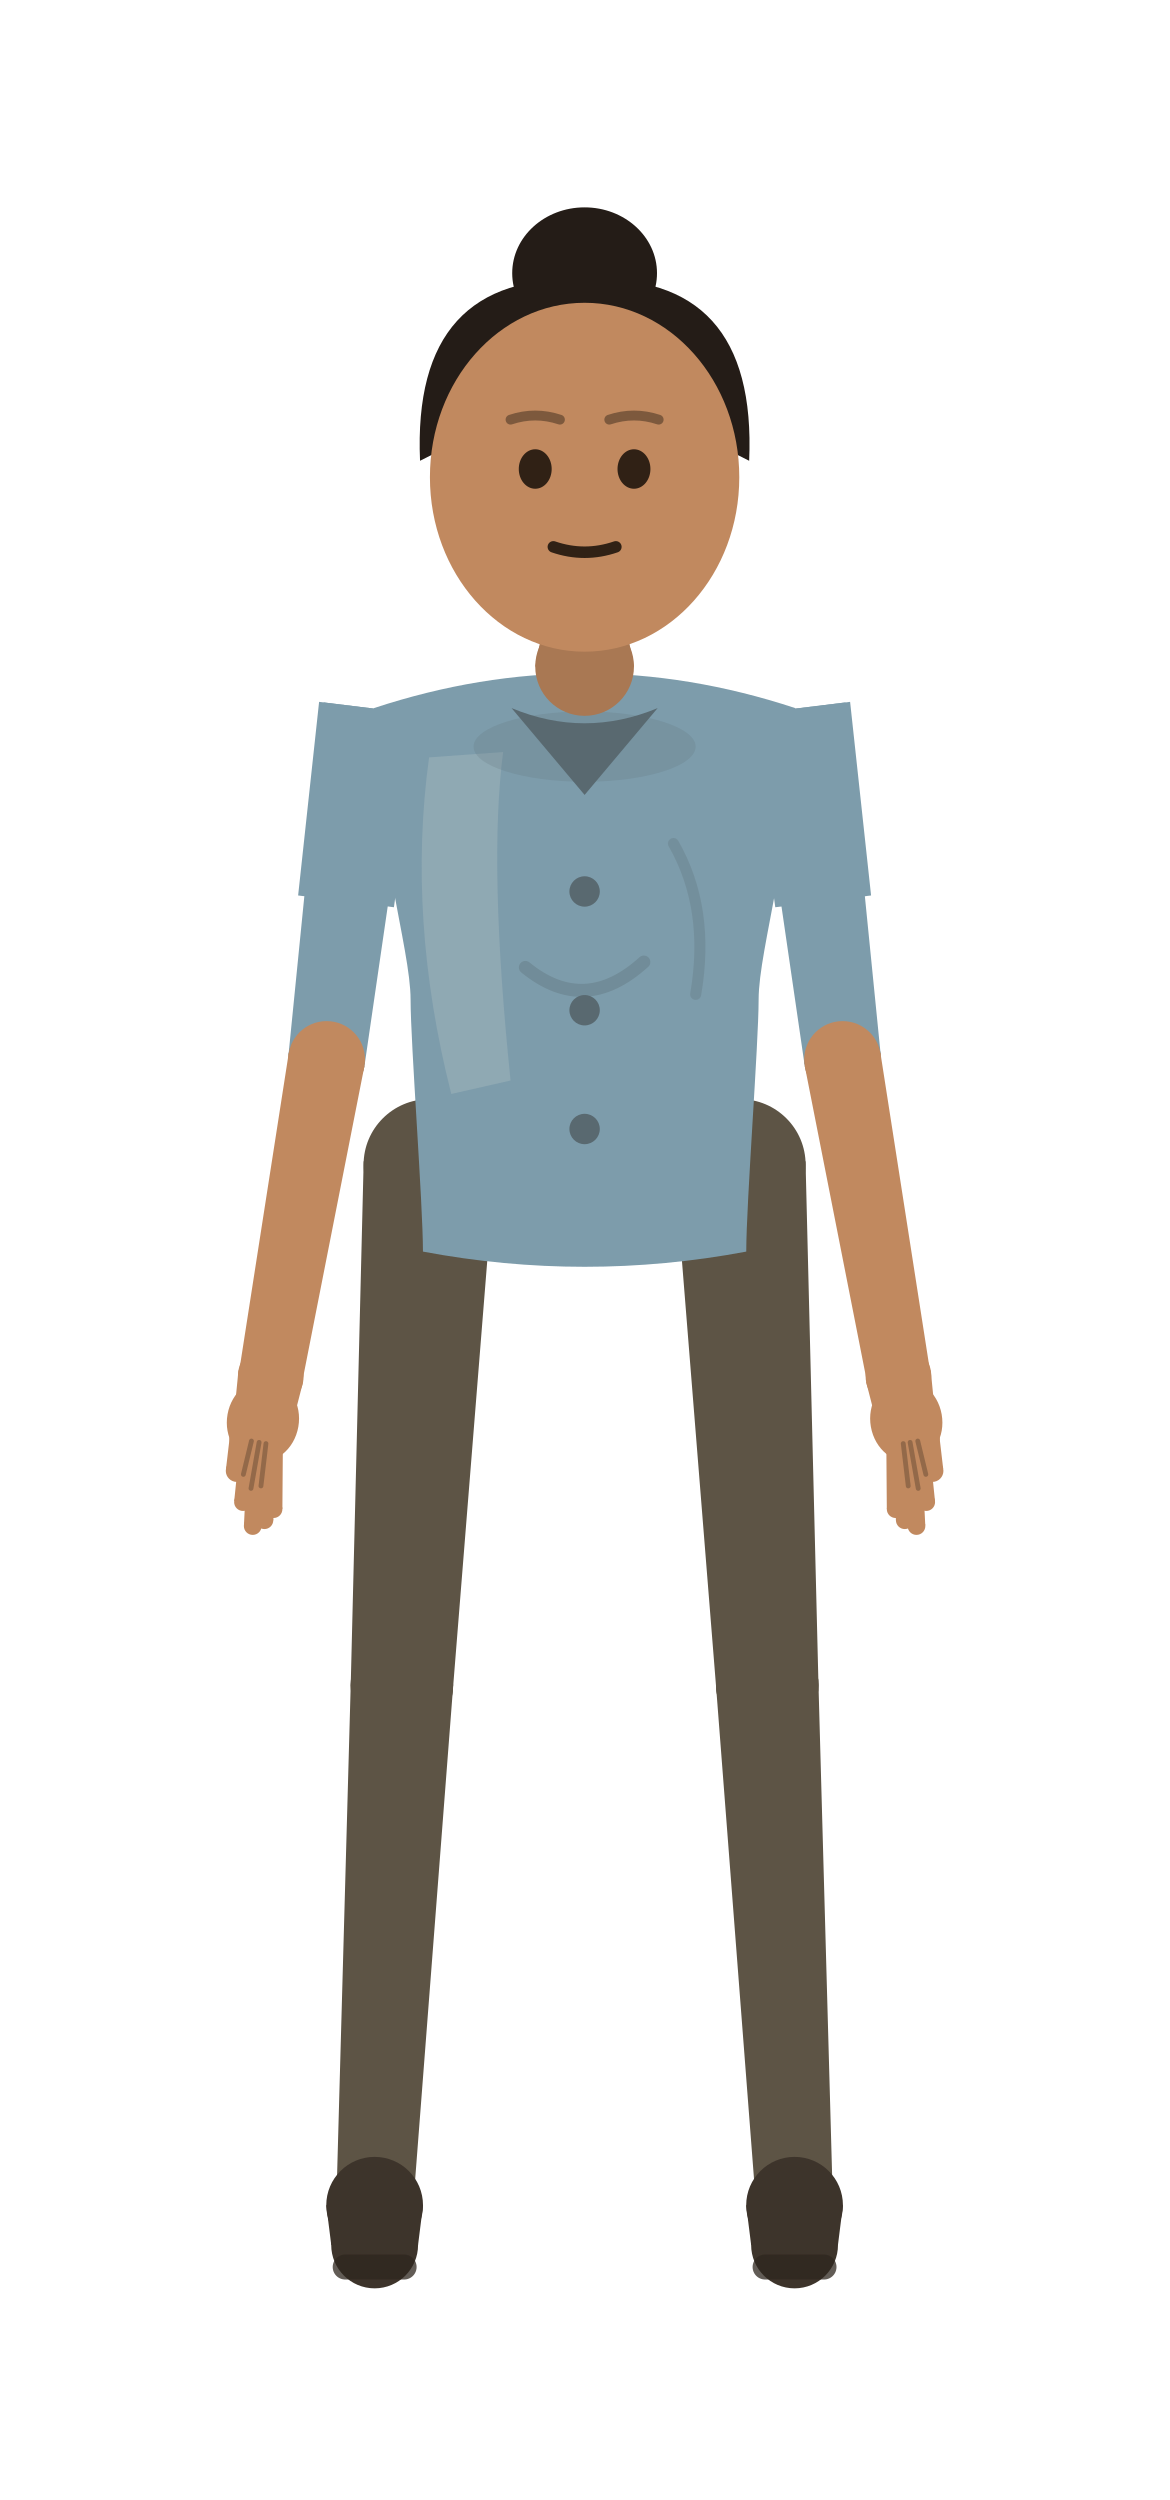
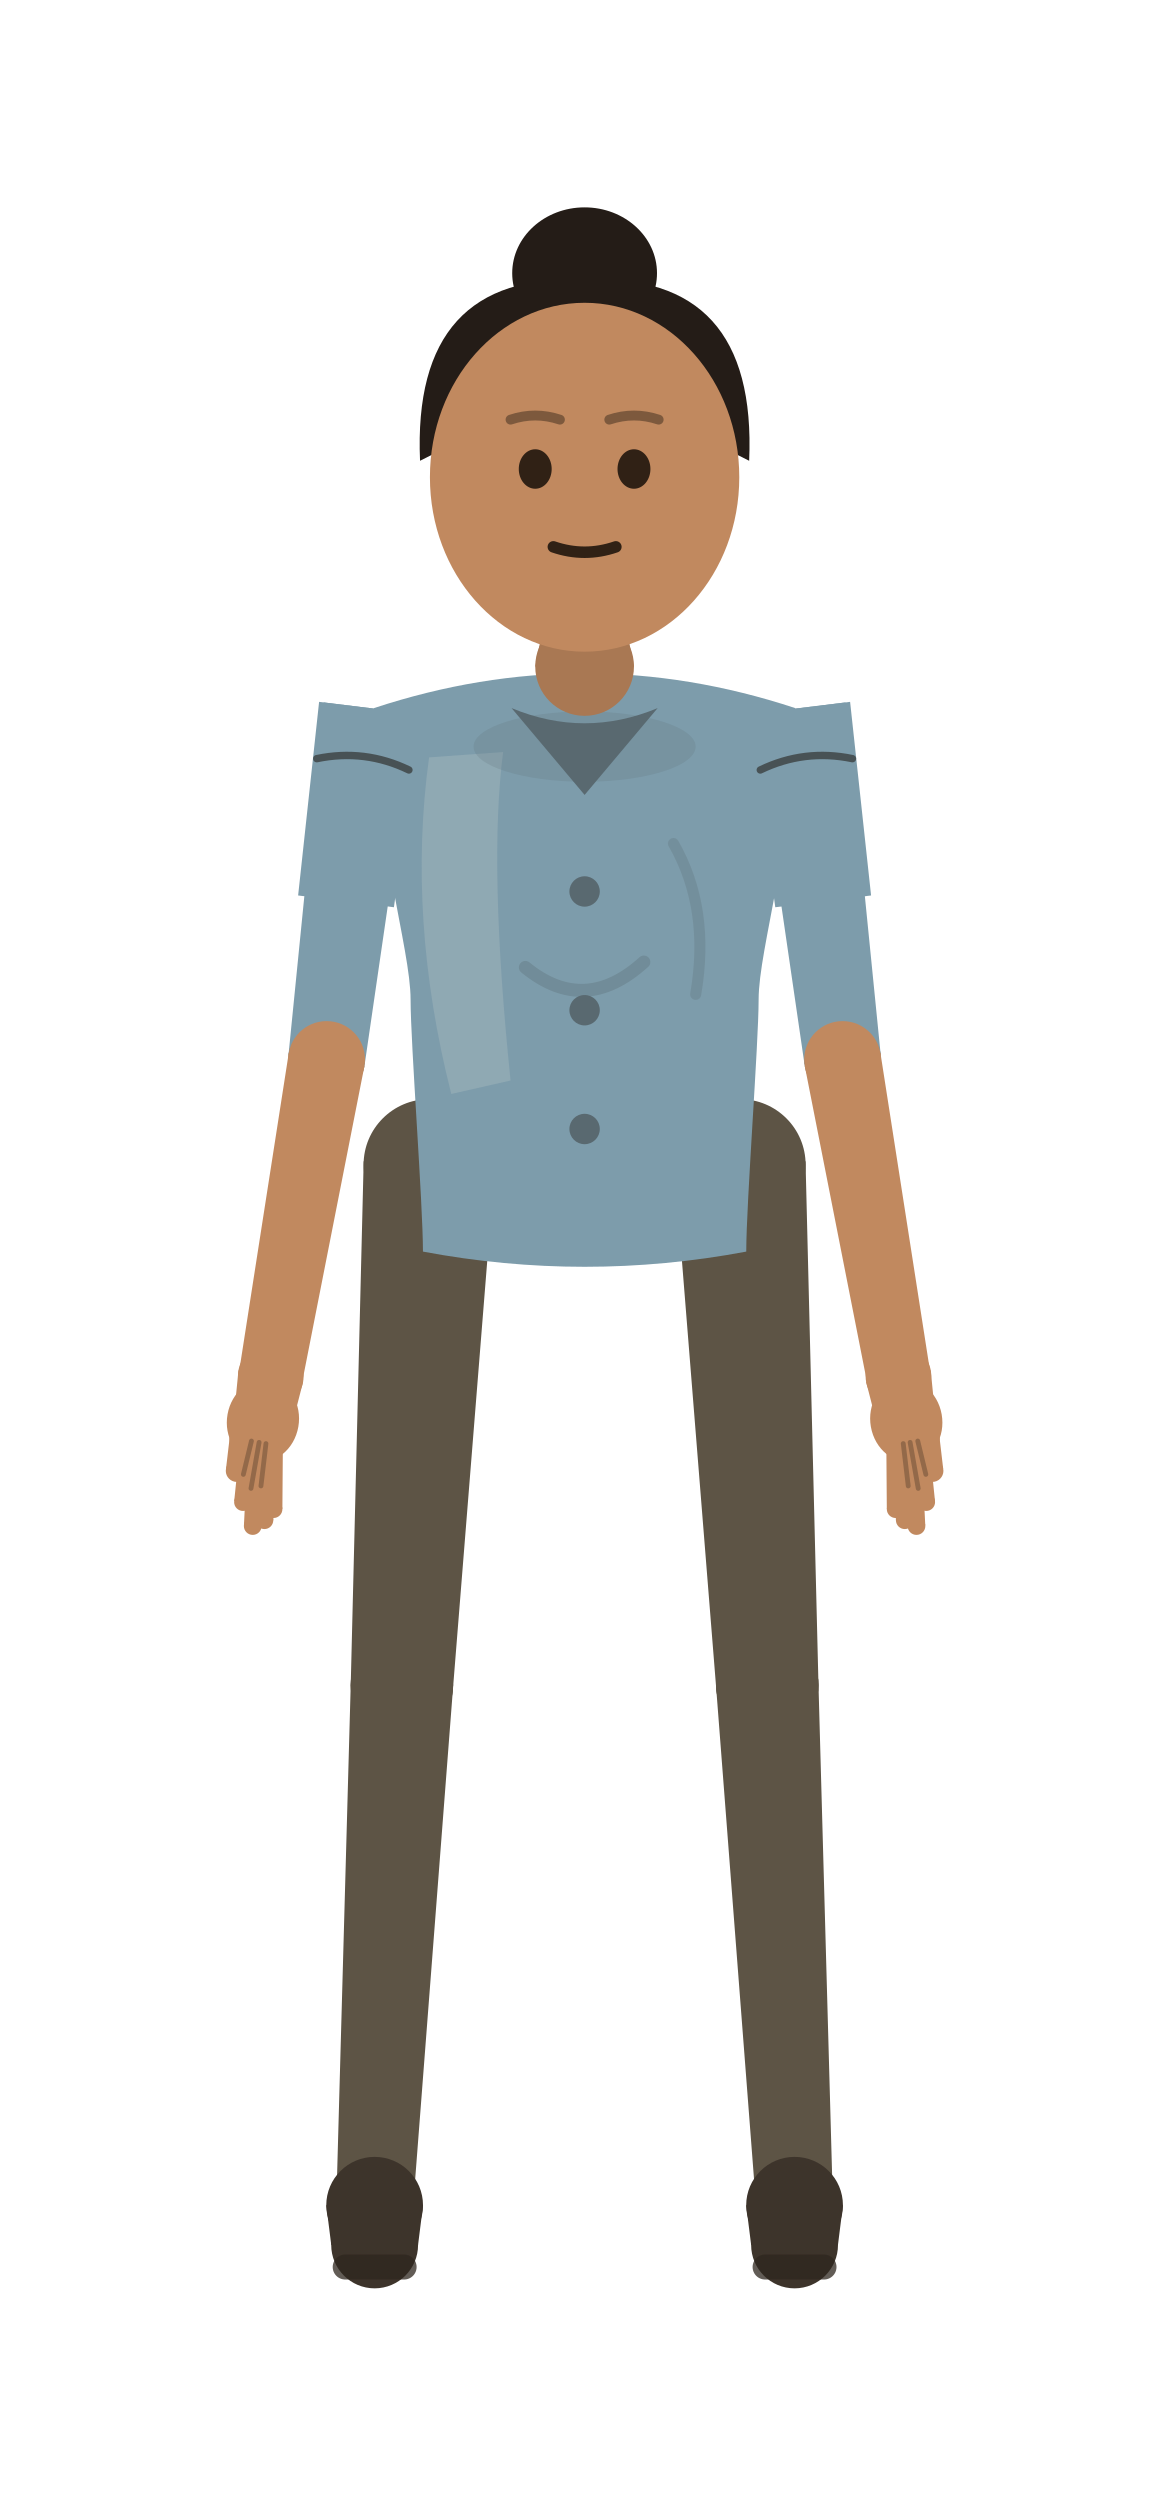
<svg xmlns="http://www.w3.org/2000/svg" class="nex-paperbook-figure" viewBox="-204.62 -407.68 409.24 875.04" role="img" aria-label="Paperbook character">
  <g class="pb-figure" data-view-axis="front">
    <g class="pb-limb" fill="#5d5445">
      <path d="M -77.33 -1.2 L -81.84 181.21 L -46.05 183.09 L -31.47 1.2 Z" />
      <circle cx="-54.4" cy="0" r="22.96" />
      <circle cx="-63.95" cy="182.15" r="17.92" />
    </g>
    <g class="pb-limb" fill="#5d5445">
      <path d="M 31.47 1.2 L 46.05 183.09 L 81.84 181.21 L 77.33 -1.2 Z" />
      <circle cx="54.4" cy="0" r="22.96" />
      <circle cx="63.95" cy="182.15" r="17.92" />
    </g>
    <g class="pb-top" fill="#7d9cab">
      <path d="M -73.7 -159.84 Q 0 -184.16 73.7 -159.84 C 73.7 -114.24 60.91 -76 60.91 -57.76 C 60.91 -42.56 56.58 13.68 56.58 30.4 Q 0 41.04 -56.58 30.4 C -56.58 13.68 -60.91 -42.56 -60.91 -57.76 C -60.91 -76 -73.7 -114.24 -73.7 -159.84 Z" />
    </g>
    <g class="pb-fold" fill="#a1b5bb">
      <path d="M -54.43 -142.58 Q -62.21 -86.03 -46.66 -24.78 L -25.92 -29.49 Q -33.7 -104.88 -28.51 -144.46 Z" opacity="0.5" />
    </g>
    <g class="pb-fold" fill="none">
      <path d="M -20.74 -69.07 Q 0 -52.11 20.74 -70.95" fill="none" stroke="#60747c" stroke-width="4.54" stroke-linecap="round" opacity="0.4" />
    </g>
    <g class="pb-fold" fill="none">
      <path d="M 31.1 -112.42 Q 44.06 -89.8 38.88 -59.64" fill="none" stroke="#60747c" stroke-width="3.89" stroke-linecap="round" opacity="0.32" />
    </g>
    <g class="pb-fold" fill="#60747c">
      <ellipse cx="0" cy="-146.35" rx="38.88" ry="12.31" opacity="0.22" />
    </g>
    <g class="pb-trim" fill="#596970">
      <path d="M -25.57 -159.84 L 0 -129.44 L 25.57 -159.84 Q 0 -149.2 -25.57 -159.84 Z" />
    </g>
    <g class="pb-trim" fill="#596970">
      <circle cx="0" cy="-95.65" r="5.32" />
      <circle cx="0" cy="-54.08" r="5.32" />
      <circle cx="0" cy="-12.51" r="5.32" />
    </g>
    <g class="pb-neck" fill="#a97853">
      <path d="M -14.4 -188.8 L -17.28 -174.4 L 17.28 -174.4 L 14.4 -188.8 Z" />
      <circle cx="0" cy="-188.8" r="14.4" />
      <circle cx="0" cy="-174.4" r="17.28" />
    </g>
    <g class="pb-hair" fill="#241c17">
      <path d="M -57.6 -246.4 Q -60.48 -312.64 0 -309.76 Q 60.48 -312.64 57.6 -246.4 Q 0 -276.35 -57.6 -246.4 Z" />
      <ellipse cx="0" cy="-312.06" rx="25.34" ry="23.04" />
    </g>
    <g class="pb-head" fill="#c1895f">
      <ellipse cx="0" cy="-240.64" rx="54.14" ry="61.06" />
    </g>
    <g class="pb-face">
      <path d="M 8.64 -260.8 Q 17.28 -263.68 25.92 -260.8" fill="none" stroke="#7d593d" stroke-width="3.46" stroke-linecap="round" />
      <path d="M -25.92 -260.8 Q -17.28 -263.68 -8.64 -260.8" fill="none" stroke="#7d593d" stroke-width="3.46" stroke-linecap="round" />
      <ellipse cx="17.28" cy="-243.52" rx="5.76" ry="6.91" fill="#302115" />
      <ellipse cx="-17.28" cy="-243.52" rx="5.76" ry="6.91" fill="#302115" />
      <path d="M -10.94 -216.27 Q 0 -212.51 10.94 -216.27" fill="none" stroke="#302115" stroke-width="4.03" stroke-linecap="round" />
    </g>
    <g class="pb-limb" fill="#7d9cab">
      <path d="M -91.32 -161.82 L -103.64 -38.48 L -76.96 -35.2 L -59.08 -157.86 Z" />
      <circle cx="-90.3" cy="-36.84" r="13.44" />
    </g>
    <g class="pb-sleeve" fill="#7d9cab">
      <path d="M -92.93 -162.02 L -100.27 -94.25 L -66.74 -90.13 L -57.47 -157.66 Z" />
    </g>
    <g class="pb-limb" fill="#7d9cab">
      <path d="M 59.08 -157.86 L 76.96 -35.2 L 103.64 -38.48 L 91.32 -161.82 Z" />
      <circle cx="90.3" cy="-36.84" r="13.44" />
    </g>
    <g class="pb-sleeve" fill="#7d9cab">
      <path d="M 57.47 -157.66 L 66.74 -90.13 L 100.27 -94.25 L 92.93 -162.02 Z" />
+     </g>
+     <g class="pb-detail" fill="none">
+       <path d="M -61.5 -138.18 Q -76.94 -145.64 -93.74 -142.14" stroke="#485255" stroke-width="2.6" stroke-linecap="round" />
+     </g>
+     <g class="pb-detail" fill="none">
+       <path d="M 93.74 -142.14 Q 76.94 -145.64 61.5 -138.18" stroke="#485255" stroke-width="2.6" stroke-linecap="round" />
    </g>
    <g class="pb-limb" fill="#5d5445">
      <path d="M -81.84 181.21 L -86.91 363.49 L -60.06 364.89 L -46.05 183.09 Z" />
      <circle cx="-63.95" cy="182.15" r="17.92" />
      <circle cx="-73.49" cy="364.19" r="13.44" />
    </g>
    <g class="pb-limb" fill="#5d5445">
      <path d="M 46.05 183.09 L 60.06 364.89 L 86.91 363.49 L 81.84 181.21 Z" />
      <circle cx="63.95" cy="182.15" r="17.92" />
      <circle cx="73.49" cy="364.19" r="13.44" />
    </g>
    <g class="pb-limb" fill="#c1895f">
      <path d="M -103.54 -39.17 L -120.87 72 L -98.81 75.89 L -77.07 -34.51 Z" />
      <circle cx="-90.3" cy="-36.84" r="13.44" />
      <circle cx="-109.84" cy="73.95" r="11.2" />
    </g>
    <g class="pb-limb" fill="#c1895f">
      <path d="M 77.07 -34.51 L 98.81 75.89 L 120.87 72 L 103.54 -39.17 Z" />
      <circle cx="90.3" cy="-36.84" r="13.44" />
      <circle cx="109.84" cy="73.95" r="11.2" />
    </g>
    <g class="pb-hand" fill="#c1895f">
      <path d="M -121.15 71.95 L -122.71 87.76 L -102.46 91.34 L -98.52 75.94 Z" />
      <circle cx="-109.84" cy="73.95" r="11.49" />
      <circle cx="-112.59" cy="89.55" r="10.28" />
      <ellipse cx="-112.59" cy="89.55" rx="14.52" ry="12.58" transform="rotate(100 -112.59 89.55)" />
      <path d="M -124.2 95.22 L -125.51 106.37 L -117.93 107.93 L -114.72 97.18 Z" />
      <circle cx="-119.46" cy="96.2" r="4.84" />
      <circle cx="-121.72" cy="107.15" r="3.87" />
      <path d="M -120.44 96.17 L -122.64 117.66 L -116.5 118.51 L -112.77 97.23 Z" />
      <circle cx="-116.61" cy="96.7" r="3.87" />
      <circle cx="-119.57" cy="118.08" r="3.1" />
      <path d="M -117.79 96.88 L -119.24 126.22 L -113.07 126.69 L -110.07 97.47 Z" />
      <circle cx="-113.93" cy="97.17" r="3.87" />
      <circle cx="-116.16" cy="126.46" r="3.1" />
      <path d="M -115.4 97.52 L -115.17 124.36 L -108.97 124.49 L -107.66 97.68 Z" />
      <circle cx="-111.53" cy="97.6" r="3.87" />
      <circle cx="-112.07" cy="124.42" r="3.1" />
      <path d="M -113.35 98.06 L -111.97 120.63 L -105.78 120.47 L -105.61 97.86 Z" />
      <circle cx="-109.48" cy="97.96" r="3.87" />
      <circle cx="-108.88" cy="120.55" r="3.1" />
    </g>
    <g class="pb-hand" fill="#c1895f">
      <path d="M 98.52 75.94 L 102.46 91.34 L 122.71 87.76 L 121.15 71.95 Z" />
      <circle cx="109.84" cy="73.95" r="11.49" />
      <circle cx="112.59" cy="89.55" r="10.28" />
      <ellipse cx="112.59" cy="89.55" rx="14.52" ry="12.58" transform="rotate(80 112.59 89.55)" />
      <path d="M 114.72 97.18 L 117.93 107.93 L 125.51 106.37 L 124.2 95.22 Z" />
      <circle cx="119.46" cy="96.2" r="4.84" />
      <circle cx="121.72" cy="107.15" r="3.87" />
      <path d="M 112.77 97.23 L 116.5 118.51 L 122.64 117.66 L 120.44 96.17 Z" />
      <circle cx="116.61" cy="96.7" r="3.87" />
      <circle cx="119.57" cy="118.08" r="3.1" />
      <path d="M 110.07 97.47 L 113.07 126.69 L 119.24 126.22 L 117.79 96.88 Z" />
      <circle cx="113.93" cy="97.17" r="3.87" />
      <circle cx="116.16" cy="126.46" r="3.1" />
      <path d="M 107.66 97.68 L 108.97 124.49 L 115.17 124.36 L 115.4 97.52 Z" />
      <circle cx="111.53" cy="97.6" r="3.87" />
      <circle cx="112.07" cy="124.42" r="3.1" />
      <path d="M 105.61 97.86 L 105.78 120.47 L 111.97 120.63 L 113.35 98.06 Z" />
      <circle cx="109.48" cy="97.96" r="3.87" />
      <circle cx="108.88" cy="120.55" r="3.1" />
    </g>
    <g class="pb-detail" fill="none">
      <path d="M -116.61 96.7 L -119.44 108.38" fill="none" stroke="#664933" stroke-width="1.69" stroke-linecap="round" opacity="0.5" />
      <path d="M -113.93 97.17 L -116.77 113.28" fill="none" stroke="#664933" stroke-width="1.69" stroke-linecap="round" opacity="0.5" />
      <path d="M -111.53 97.6 L -113.28 112.43" fill="none" stroke="#664933" stroke-width="1.69" stroke-linecap="round" opacity="0.5" />
    </g>
    <g class="pb-detail" fill="none">
      <path d="M 116.61 96.7 L 119.44 108.38" fill="none" stroke="#664933" stroke-width="1.69" stroke-linecap="round" opacity="0.5" />
      <path d="M 113.93 97.17 L 116.77 113.28" fill="none" stroke="#664933" stroke-width="1.69" stroke-linecap="round" opacity="0.5" />
      <path d="M 111.53 97.6 L 113.28 112.43" fill="none" stroke="#664933" stroke-width="1.69" stroke-linecap="round" opacity="0.5" />
    </g>
    <g class="pb-foot" fill="#3d342b">
      <path d="M -90.42 364.19 L -88.68 378.08 L -58.29 378.08 L -56.55 364.19 Z" />
      <circle cx="-73.49" cy="364.19" r="16.93" />
      <circle cx="-73.49" cy="378.08" r="15.2" />
    </g>
    <g class="pb-foot" fill="#2e261e">
      <path d="M -83.79 385.81 L -63.18 385.81" stroke="#2e261e" stroke-width="8.76" stroke-linecap="round" fill="none" opacity="0.75" />
    </g>
    <g class="pb-foot" fill="#3d342b">
      <path d="M 56.55 364.19 L 58.29 378.08 L 88.68 378.08 L 90.42 364.19 Z" />
      <circle cx="73.49" cy="364.19" r="16.93" />
      <circle cx="73.49" cy="378.08" r="15.2" />
    </g>
    <g class="pb-foot" fill="#2e261e">
      <path d="M 63.18 385.81 L 83.79 385.81" stroke="#2e261e" stroke-width="8.76" stroke-linecap="round" fill="none" opacity="0.75" />
    </g>
  </g>
</svg>
